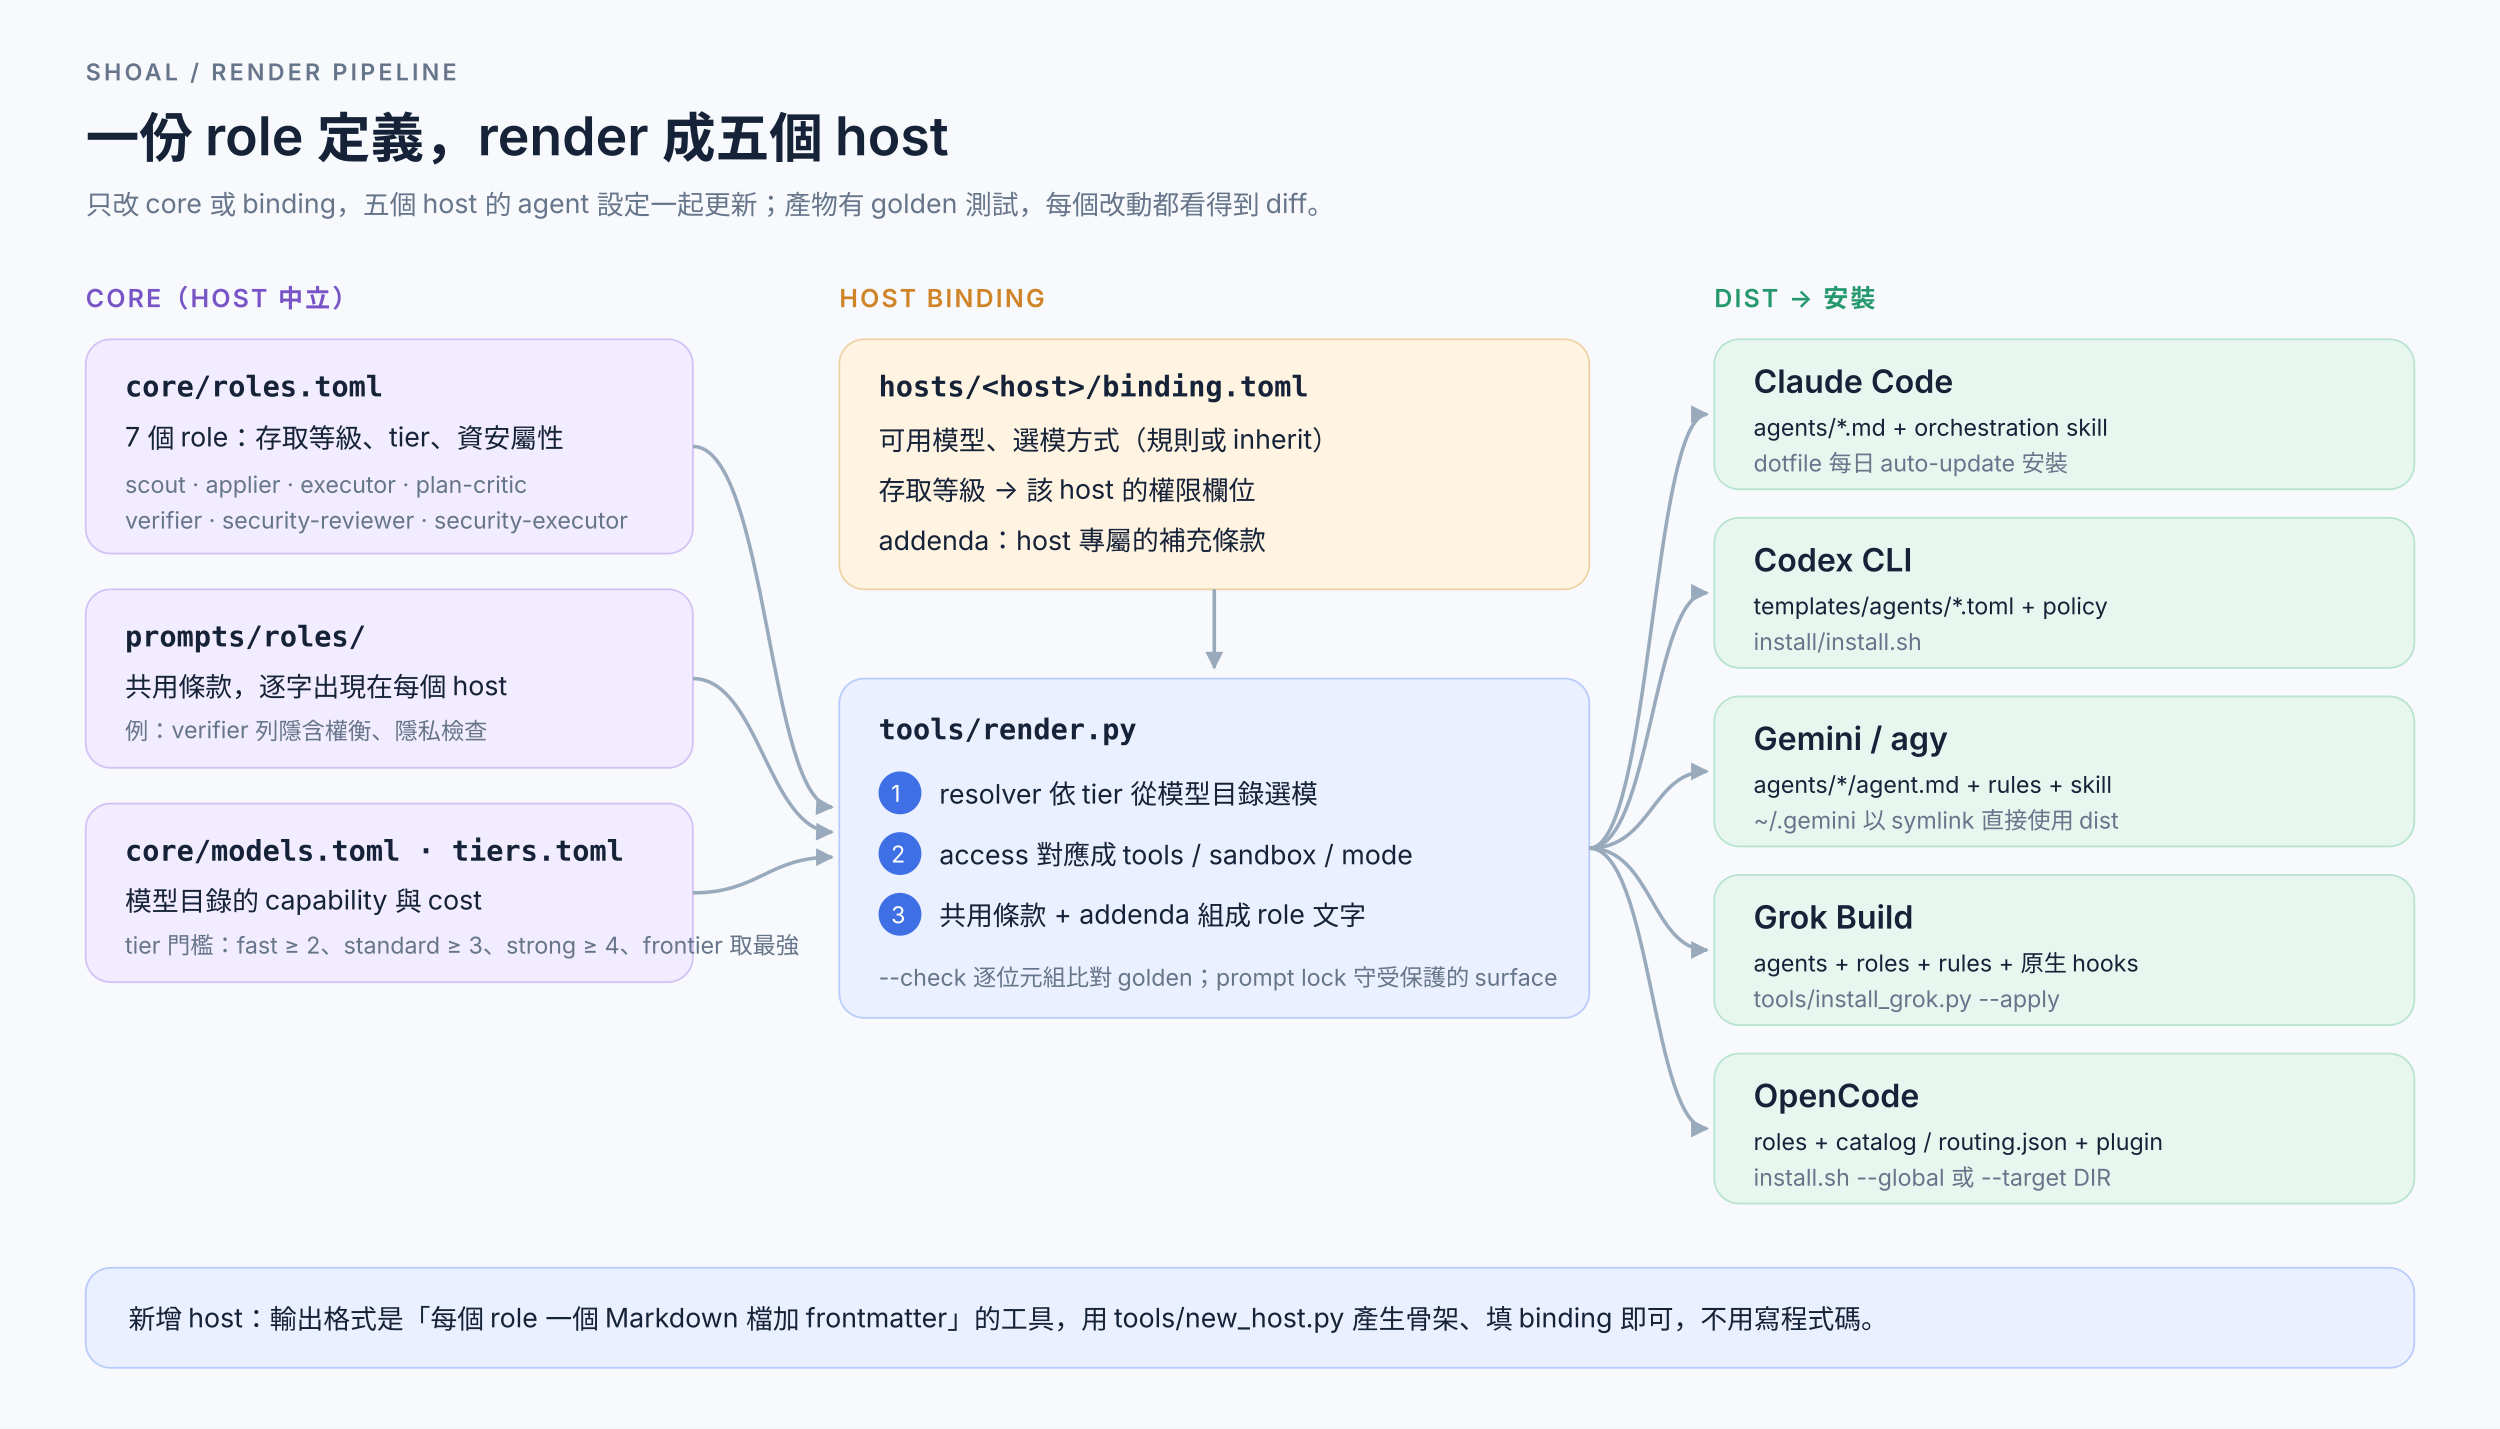
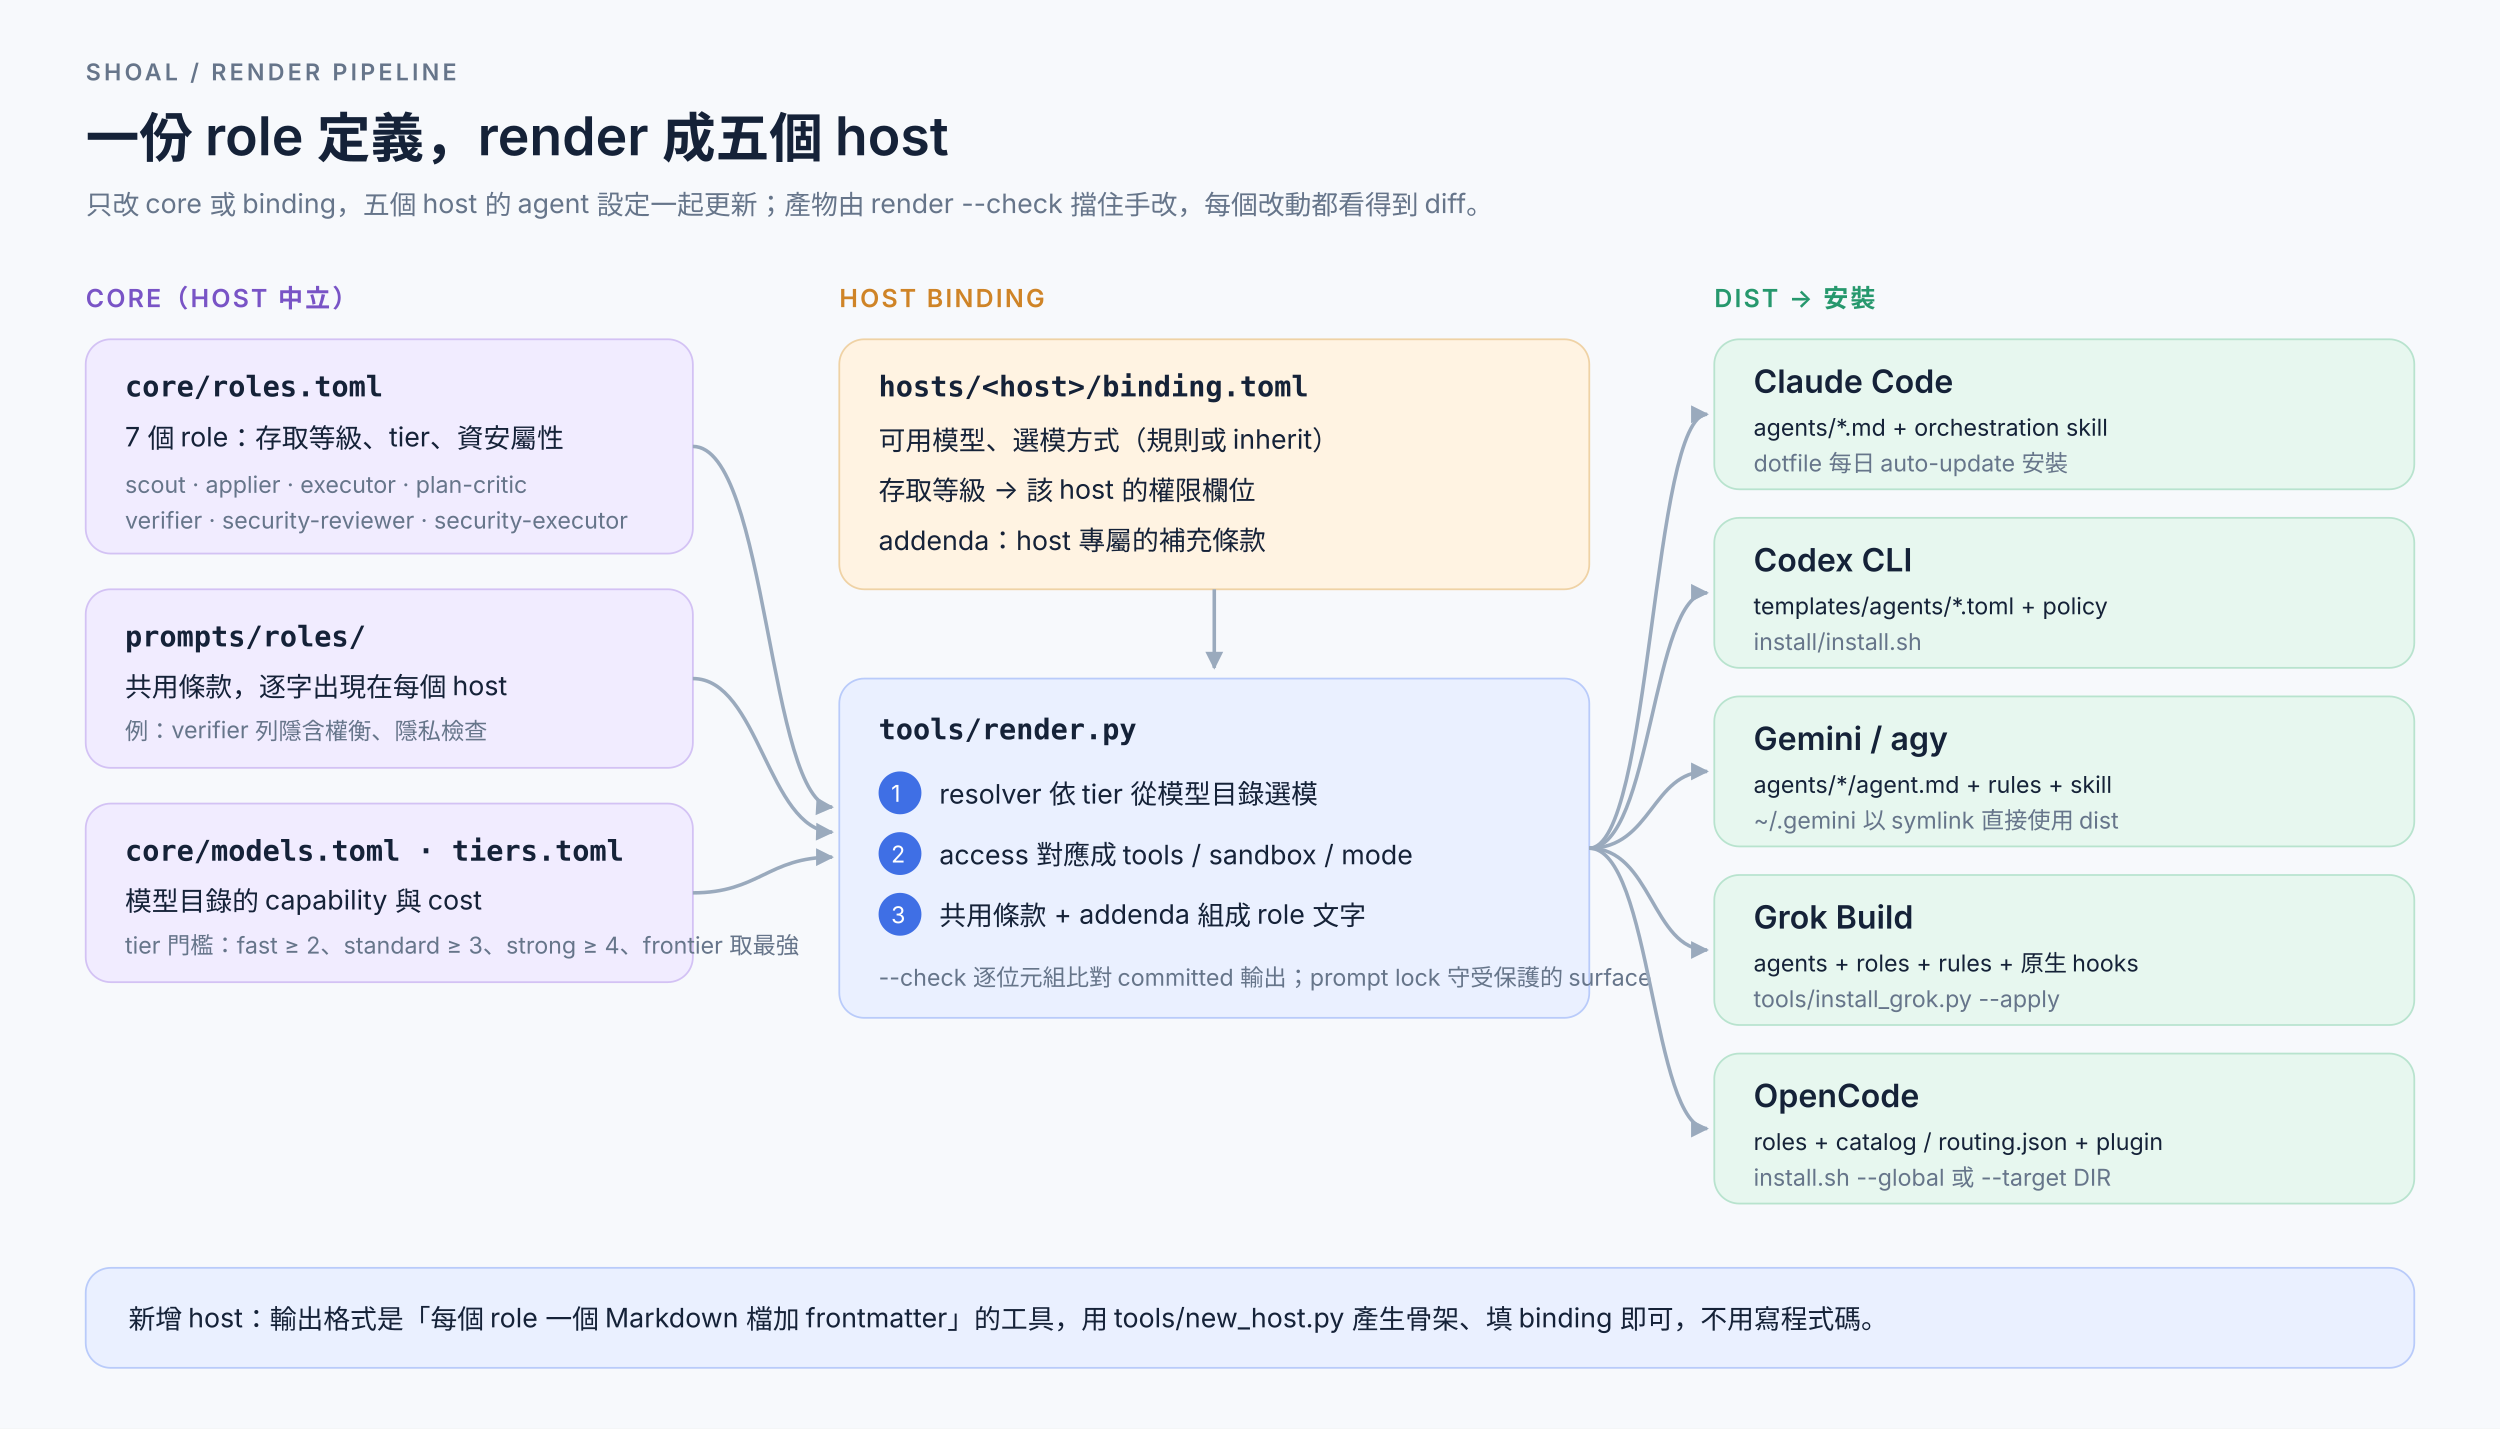
<svg xmlns="http://www.w3.org/2000/svg" viewBox="0 0 1400 800" role="img" aria-labelledby="title desc">
  <defs>
    <marker id="arrow" markerUnits="userSpaceOnUse" markerWidth="10" markerHeight="10" refX="9" refY="5" orient="auto">
      <path d="M0,0 L10,5 L0,10 Z" class="arrow" />
    </marker>
    <style>
      .bg { fill: #f7f9fc; } .fg { fill: #152238; } .muted { fill: #66758a; }
      .route { stroke: #9aaabd; fill: none; stroke-width: 2; }
      .blue { fill: #3f6fe5; } .purple { fill: #7954c6; } .amber { fill: #cf8427; } .green { fill: #26986d; }
      .soft-blue { fill: #eaf0ff; stroke: #b9cbfa; } .soft-purple { fill: #f1ecff; stroke: #d3c2f4; }
      .soft-amber { fill: #fff3e2; stroke: #efd2a5; } .soft-green { fill: #e7f7ef; stroke: #b8e3ce; }
      .kicker { font: 600 13px -apple-system, BlinkMacSystemFont, "Segoe UI", sans-serif; letter-spacing: 1.8px; }
      .title { font: 600 30px -apple-system, BlinkMacSystemFont, "Segoe UI", sans-serif; }
      .section { font: 600 14px -apple-system, BlinkMacSystemFont, "Segoe UI", sans-serif; letter-spacing: 1.2px; }
      .label { font: 600 18px -apple-system, BlinkMacSystemFont, "Segoe UI", sans-serif; }
      .mono { font: 600 16px ui-monospace, SFMono-Regular, Menlo, monospace; }
      .small { font: 400 15px -apple-system, BlinkMacSystemFont, "Segoe UI", sans-serif; }
      .tiny { font: 400 13px -apple-system, BlinkMacSystemFont, "Segoe UI", sans-serif; }
      .arrow { fill: #9aaabd; }
      @media (prefers-color-scheme: dark) {
        .bg { fill: #101827; } .fg { fill: #f3f6fb; } .muted { fill: #a6b3c5; }
        .route { stroke: #708198; }
        .soft-blue { fill: #1b2d59; stroke: #4768af; } .soft-purple { fill: #302347; stroke: #6d55a2; }
        .soft-amber { fill: #49341d; stroke: #9d743f; } .soft-green { fill: #1b4233; stroke: #438f6d; }
        .arrow { fill: #708198; }
      }
    </style>
  </defs>
  <rect width="1400" height="800" class="bg" />
  <text x="48" y="45" class="kicker muted">SHOAL / RENDER PIPELINE</text>
  <text x="48" y="88" class="title fg">一份 role 定義，render 成五個 host</text>
-   <text x="48" y="120" class="small muted">只改 core 或 binding，五個 host 的 agent 設定一起更新；產物有 golden 測試，每個改動都看得到 diff。</text>
+   <text x="48" y="120" class="small muted">只改 core 或 binding，五個 host 的 agent 設定一起更新；產物由 render --check 擋住手改，每個改動都看得到 diff。</text>
  <text x="48" y="172" class="section purple">CORE（HOST 中立）</text>
  <rect x="48" y="190" width="340" height="120" rx="14" class="soft-purple" />
  <text x="70" y="222" class="mono fg">core/roles.toml</text>
  <text x="70" y="250" class="small fg">7 個 role：存取等級、tier、資安屬性</text>
  <text x="70" y="276" class="tiny muted">scout · applier · executor · plan-critic</text>
  <text x="70" y="296" class="tiny muted">verifier · security-reviewer · security-executor</text>
  <rect x="48" y="330" width="340" height="100" rx="14" class="soft-purple" />
  <text x="70" y="362" class="mono fg">prompts/roles/</text>
  <text x="70" y="390" class="small fg">共用條款，逐字出現在每個 host</text>
  <text x="70" y="414" class="tiny muted">例：verifier 列隱含權衡、隱私檢查</text>
  <rect x="48" y="450" width="340" height="100" rx="14" class="soft-purple" />
  <text x="70" y="482" class="mono fg">core/models.toml · tiers.toml</text>
  <text x="70" y="510" class="small fg">模型目錄的 capability 與 cost</text>
  <text x="70" y="534" class="tiny muted">tier 門檻：fast ≥ 2、standard ≥ 3、strong ≥ 4、frontier 取最強</text>
  <text x="470" y="172" class="section amber">HOST BINDING</text>
  <rect x="470" y="190" width="420" height="140" rx="14" class="soft-amber" />
  <text x="492" y="222" class="mono fg">hosts/&lt;host&gt;/binding.toml</text>
  <text x="492" y="252" class="small fg">可用模型、選模方式（規則或 inherit）</text>
  <text x="492" y="280" class="small fg">存取等級 → 該 host 的權限欄位</text>
  <text x="492" y="308" class="small fg">addenda：host 專屬的補充條款</text>
  <rect x="470" y="380" width="420" height="190" rx="14" class="soft-blue" />
  <text x="492" y="414" class="mono fg">tools/render.py</text>
  <circle cx="504" cy="444" r="12" class="blue" />
  <text x="499" y="449" class="tiny" fill="#fff">1</text>
  <text x="526" y="450" class="small fg">resolver 依 tier 從模型目錄選模</text>
  <circle cx="504" cy="478" r="12" class="blue" />
  <text x="499" y="483" class="tiny" fill="#fff">2</text>
  <text x="526" y="484" class="small fg">access 對應成 tools / sandbox / mode</text>
  <circle cx="504" cy="512" r="12" class="blue" />
  <text x="499" y="517" class="tiny" fill="#fff">3</text>
  <text x="526" y="518" class="small fg">共用條款 + addenda 組成 role 文字</text>
-   <text x="492" y="552" class="tiny muted">--check 逐位元組比對 golden；prompt lock 守受保護的 surface</text>
+   <text x="492" y="552" class="tiny muted">--check 逐位元組比對 committed 輸出；prompt lock 守受保護的 surface</text>
  <path d="M388 250 C 430 250, 430 450, 466 452" class="route" marker-end="url(#arrow)" />
  <path d="M388 380 C 425 380, 430 465, 466 466" class="route" marker-end="url(#arrow)" />
  <path d="M388 500 C 425 500, 430 480, 466 480" class="route" marker-end="url(#arrow)" />
  <path d="M680 330 L680 374" class="route" marker-end="url(#arrow)" />
  <text x="960" y="172" class="section green">DIST → 安裝</text>
  <g>
    <rect x="960" y="190" width="392" height="84" rx="14" class="soft-green" />
    <text x="982" y="220" class="label fg">Claude Code</text>
    <text x="982" y="244" class="tiny fg">agents/*.md + orchestration skill</text>
    <text x="982" y="264" class="tiny muted">dotfile 每日 auto-update 安裝</text>
    <rect x="960" y="290" width="392" height="84" rx="14" class="soft-green" />
    <text x="982" y="320" class="label fg">Codex CLI</text>
    <text x="982" y="344" class="tiny fg">templates/agents/*.toml + policy</text>
    <text x="982" y="364" class="tiny muted">install/install.sh</text>
    <rect x="960" y="390" width="392" height="84" rx="14" class="soft-green" />
    <text x="982" y="420" class="label fg">Gemini / agy</text>
    <text x="982" y="444" class="tiny fg">agents/*/agent.md + rules + skill</text>
    <text x="982" y="464" class="tiny muted">~/.gemini 以 symlink 直接使用 dist</text>
    <rect x="960" y="490" width="392" height="84" rx="14" class="soft-green" />
    <text x="982" y="520" class="label fg">Grok Build</text>
    <text x="982" y="544" class="tiny fg">agents + roles + rules + 原生 hooks</text>
    <text x="982" y="564" class="tiny muted">tools/install_grok.py --apply</text>
    <rect x="960" y="590" width="392" height="84" rx="14" class="soft-green" />
    <text x="982" y="620" class="label fg">OpenCode</text>
    <text x="982" y="644" class="tiny fg">roles + catalog / routing.json + plugin</text>
    <text x="982" y="664" class="tiny muted">install.sh --global 或 --target DIR</text>
  </g>
  <path d="M890 475 C 925 475, 925 232, 956 232" class="route" marker-end="url(#arrow)" />
  <path d="M890 475 C 925 475, 925 332, 956 332" class="route" marker-end="url(#arrow)" />
  <path d="M890 475 C 925 475, 925 432, 956 432" class="route" marker-end="url(#arrow)" />
  <path d="M890 475 C 925 475, 925 532, 956 532" class="route" marker-end="url(#arrow)" />
  <path d="M890 475 C 925 475, 925 632, 956 632" class="route" marker-end="url(#arrow)" />
  <rect x="48" y="710" width="1304" height="56" rx="14" class="soft-blue" />
  <text x="72" y="744" class="small fg">新增 host：輸出格式是「每個 role 一個 Markdown 檔加 frontmatter」的工具，用 tools/new_host.py 產生骨架、填 binding 即可，不用寫程式碼。</text>
</svg>
